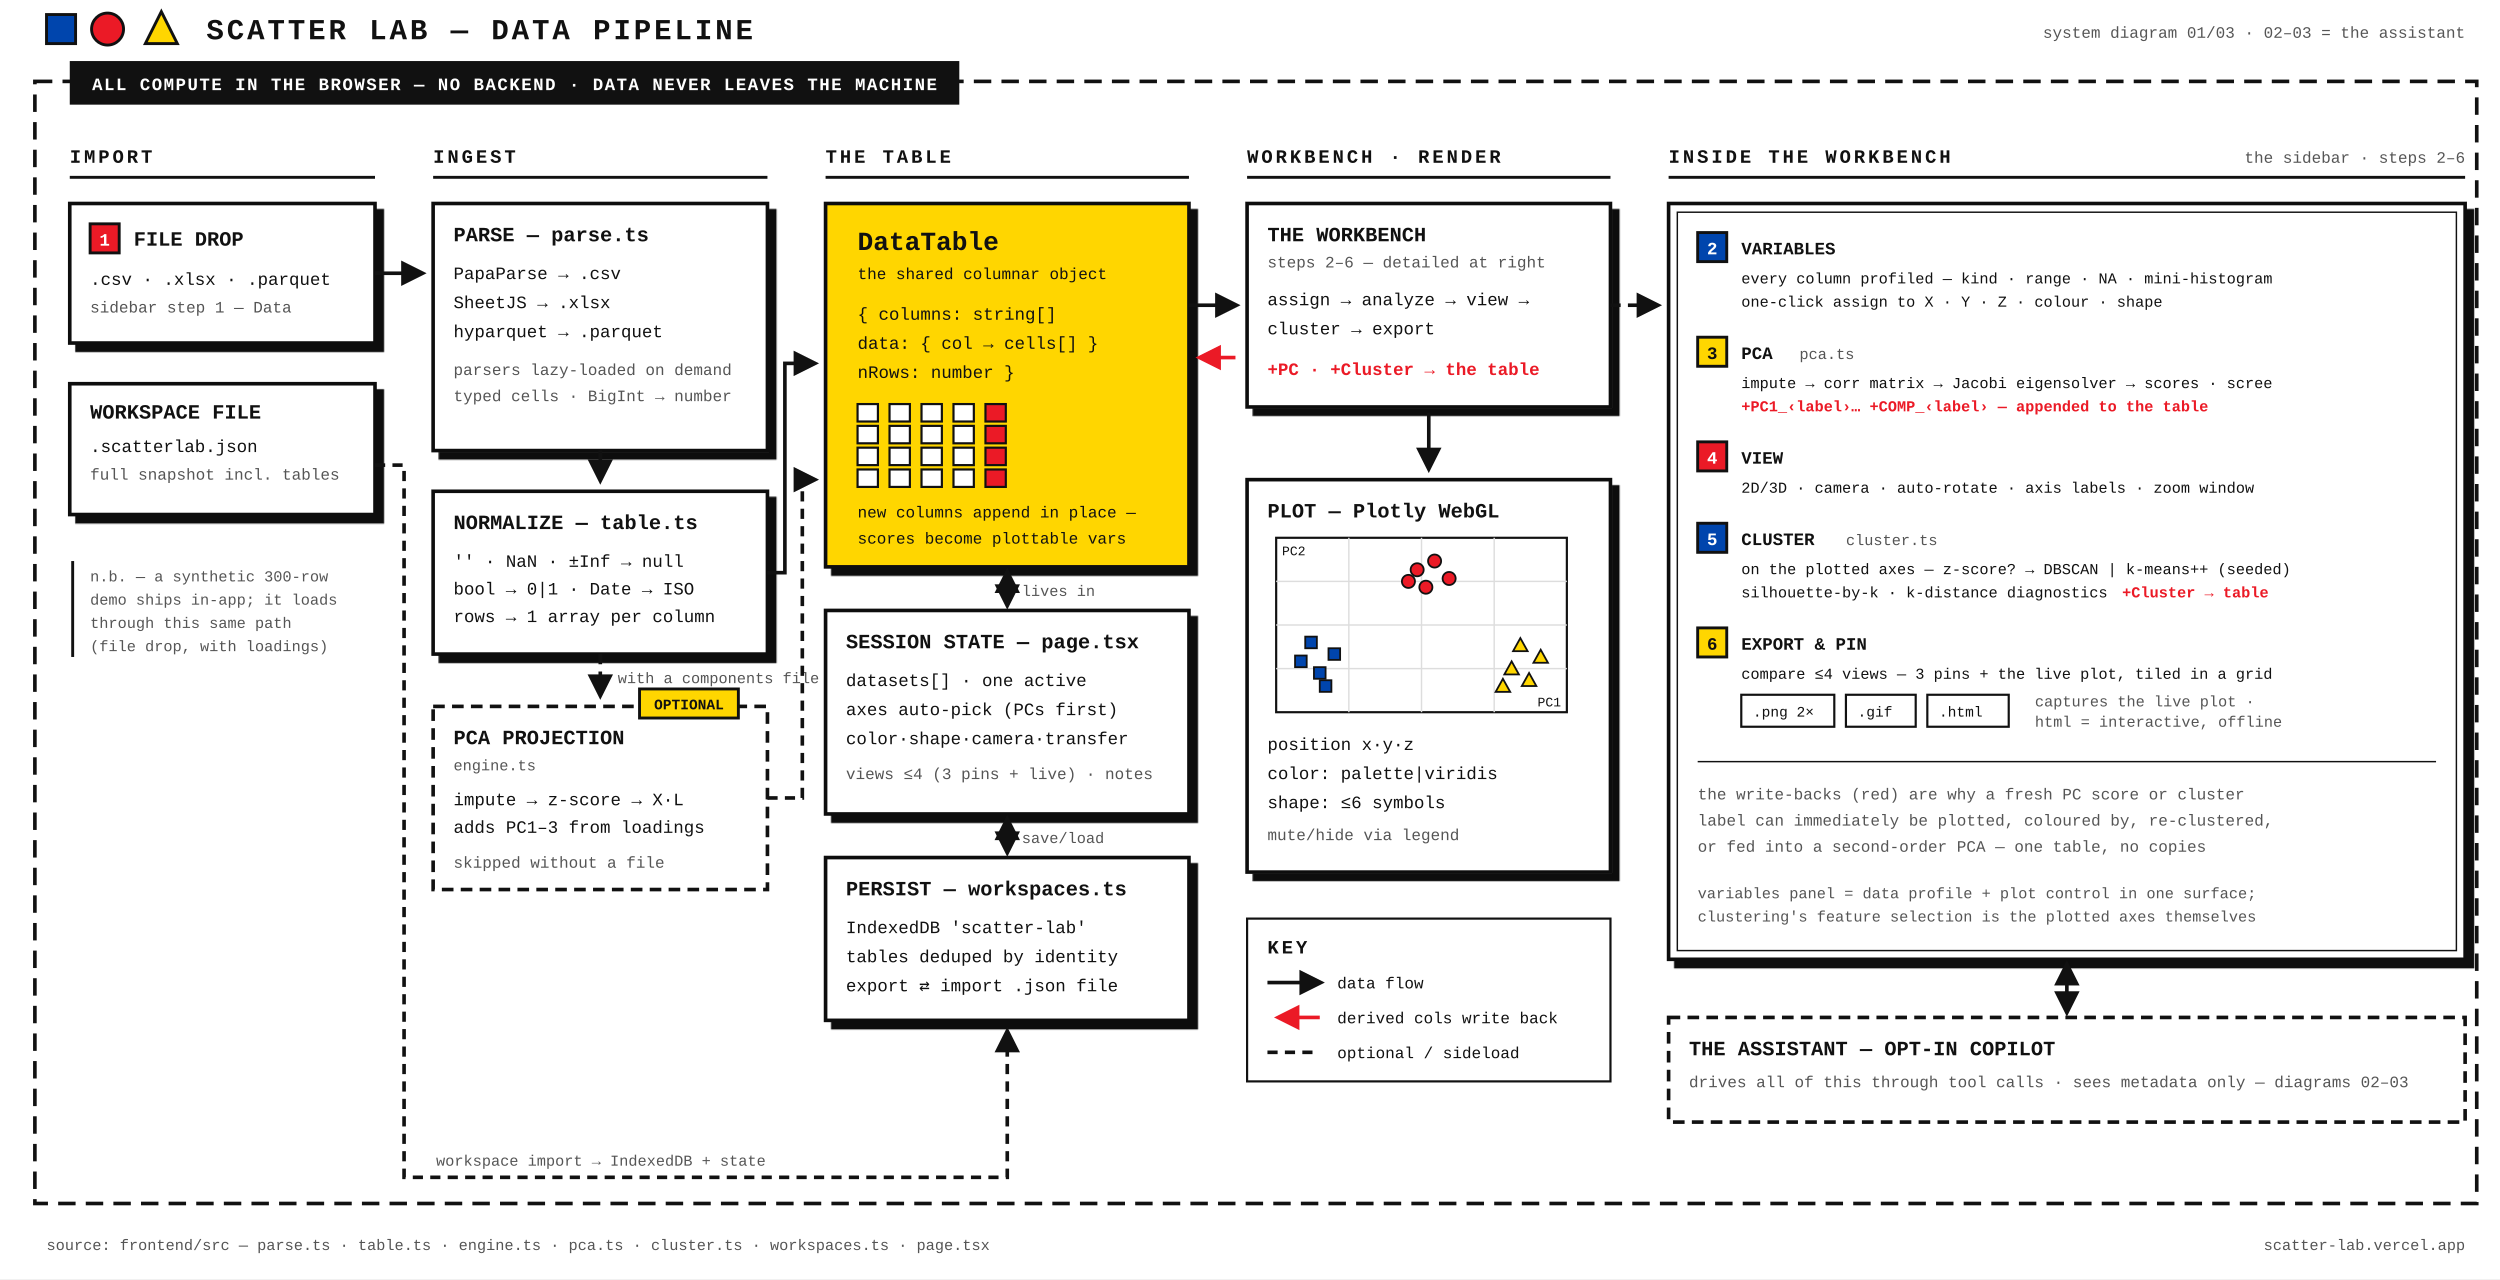
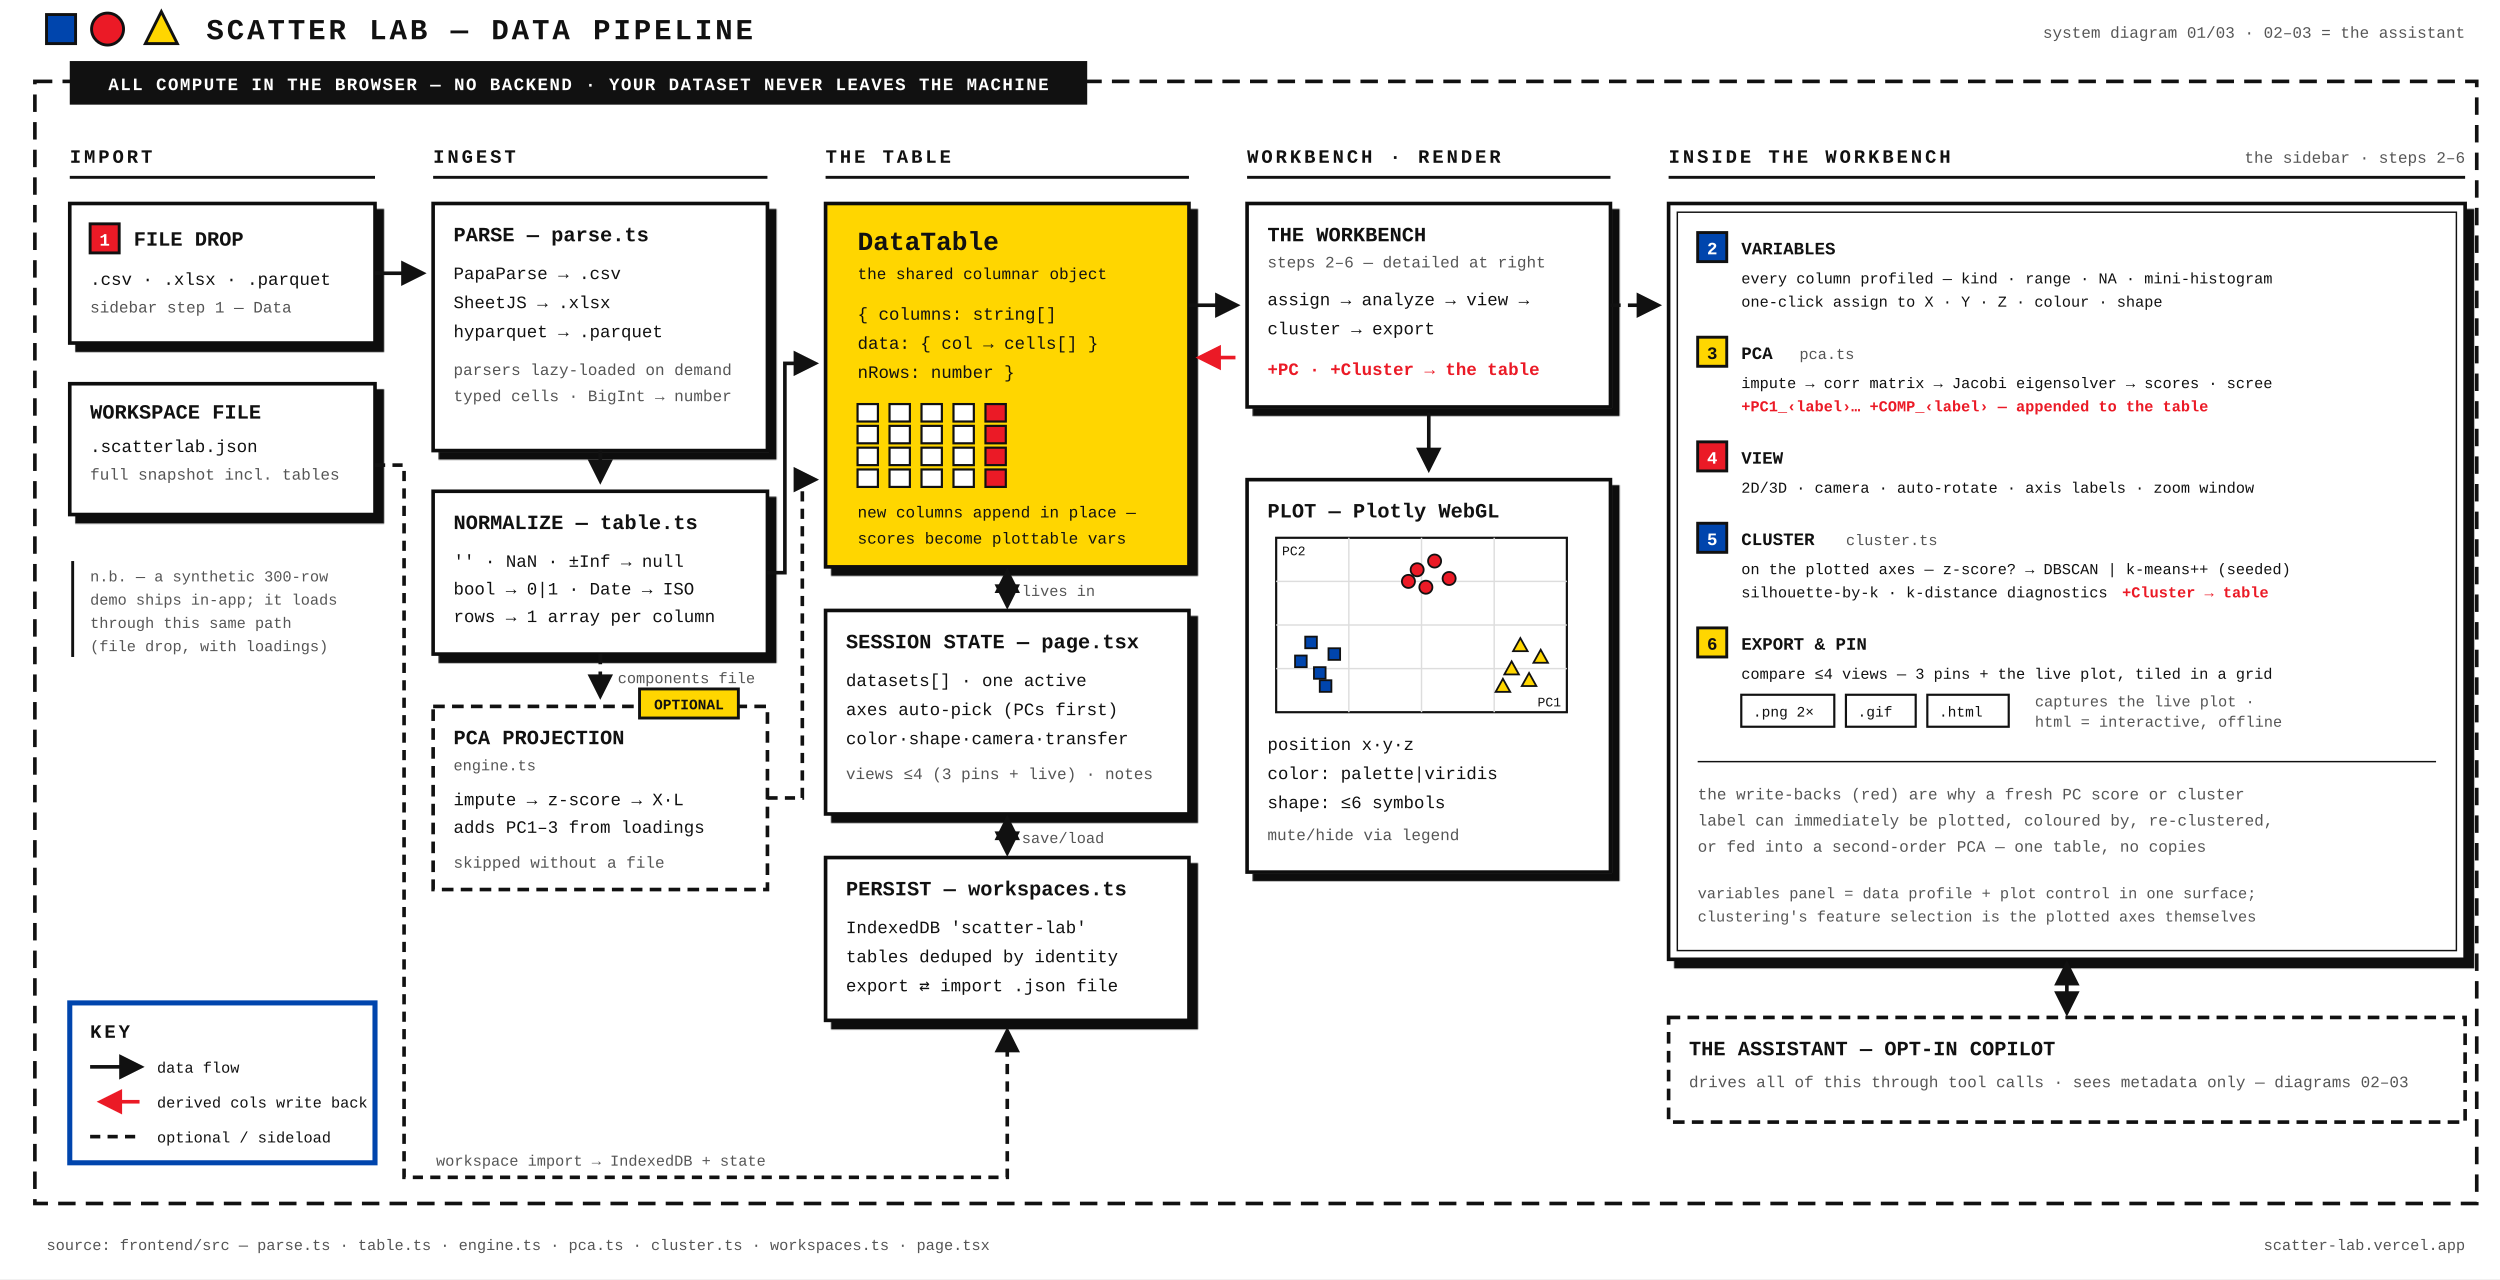
<svg xmlns="http://www.w3.org/2000/svg" viewBox="0 0 1720 880" font-family="'Courier Prime','Courier New',monospace">
  <defs>
    <filter id="hs" x="-5%" y="-5%" width="115%" height="115%">
      <feDropShadow dx="5" dy="5" stdDeviation="0" flood-color="#111111" flood-opacity="1" />
    </filter>
    <marker id="aB" viewBox="0 0 10 10" refX="8" refY="5" markerWidth="7" markerHeight="7" orient="auto-start-reverse">
      <path d="M0,0 L10,5 L0,10 Z" fill="#111111" />
    </marker>
    <marker id="aR" viewBox="0 0 10 10" refX="8" refY="5" markerWidth="7" markerHeight="7" orient="auto-start-reverse">
      <path d="M0,0 L10,5 L0,10 Z" fill="#EB1A26" />
    </marker>
  </defs>
  <style>
    text { fill:#111111; }
    .wt { fill:#ffffff; }
    .lane { font-size:13px; font-weight:700; letter-spacing:2px; }
    .bt   { font-size:14px; font-weight:700; }
    .bt12 { font-size:12px; font-weight:700; }
    .bt18 { font-size:18px; font-weight:700; }
    .b12  { font-size:12px; }
    .c10  { font-size:10.5px; }
    .n11  { font-size:11px; fill:#555555; }
    .n10  { font-size:10.5px; fill:#555555; }
    .red12{ font-size:12px; font-weight:700; fill:#EB1A26; }
    .red10{ font-size:10.5px; font-weight:700; fill:#EB1A26; }
    .box  { fill:#ffffff; stroke:#111111; stroke-width:2.5; }
    .flow { stroke:#111111; stroke-width:2.5; fill:none; }
    .dash { stroke-dasharray:7 5; }
  </style>
  <rect x="0" y="0" width="1720" height="880" fill="#ffffff" />
  <rect x="32" y="10" width="20" height="20" fill="#0045AD" stroke="#111111" stroke-width="2" />
  <circle cx="74" cy="20" r="11" fill="#EB1A26" stroke="#111111" stroke-width="2" />
  <path d="M100,30 L111,8 L122,30 Z" fill="#FFD600" stroke="#111111" stroke-width="2" />
  <text x="142" y="27" font-size="20" font-weight="700" letter-spacing="2">SCATTER LAB — DATA PIPELINE</text>
  <text x="1696" y="26" text-anchor="end" class="n11">system diagram 01/03 · 02–03 = the assistant</text>
  <rect x="24" y="56" width="1680" height="772" fill="none" stroke="#111111" stroke-width="2.5" stroke-dasharray="12 7" />
-   <rect x="48" y="42" width="612" height="30" fill="#111111" />
-   <text x="354" y="62" text-anchor="middle" class="wt" font-size="12" font-weight="700" letter-spacing="1">ALL COMPUTE IN THE BROWSER — NO BACKEND · DATA NEVER LEAVES THE MACHINE</text>
+   <rect x="48" y="42" width="700" height="30" fill="#111111" />
+   <text x="398" y="62" text-anchor="middle" class="wt" font-size="12" font-weight="700" letter-spacing="1">ALL COMPUTE IN THE BROWSER — NO BACKEND · YOUR DATASET NEVER LEAVES THE MACHINE</text>
  <text x="48" y="112" class="lane">IMPORT</text>
  <text x="298" y="112" class="lane">INGEST</text>
  <text x="568" y="112" class="lane">THE TABLE</text>
  <text x="858" y="112" class="lane">WORKBENCH · RENDER</text>
  <text x="1148" y="112" class="lane">INSIDE THE WORKBENCH</text>
  <text x="1696" y="112" text-anchor="end" class="n11">the sidebar · steps 2–6</text>
  <line x1="48" y1="122" x2="258" y2="122" stroke="#111111" stroke-width="2" />
  <line x1="298" y1="122" x2="528" y2="122" stroke="#111111" stroke-width="2" />
  <line x1="568" y1="122" x2="818" y2="122" stroke="#111111" stroke-width="2" />
  <line x1="858" y1="122" x2="1108" y2="122" stroke="#111111" stroke-width="2" />
  <line x1="1148" y1="122" x2="1696" y2="122" stroke="#111111" stroke-width="2" />
  <g id="node-filedrop">
    <rect x="48" y="140" width="210" height="96" class="box" filter="url(#hs)" />
    <rect x="62" y="154" width="20" height="20" fill="#EB1A26" stroke="#111111" stroke-width="2" />
    <text x="72" y="169" text-anchor="middle" class="wt" font-size="12" font-weight="700">1</text>
    <text x="92" y="169" class="bt">FILE DROP</text>
    <text x="62" y="196" class="b12">.csv · .xlsx · .parquet</text>
    <text x="62" y="215" class="n11">sidebar step 1 — Data</text>
  </g>
  <g id="node-workspacefile">
    <rect x="48" y="264" width="210" height="90" class="box" filter="url(#hs)" />
    <text x="62" y="288" class="bt">WORKSPACE FILE</text>
    <text x="62" y="311" class="b12">.scatterlab.json</text>
    <text x="62" y="330" class="n11">full snapshot incl. tables</text>
  </g>
  <g id="note-demo">
    <line x1="50" y1="386" x2="50" y2="452" stroke="#111111" stroke-width="2" />
    <text x="62" y="400" class="n10">n.b. — a synthetic 300-row</text>
    <text x="62" y="416" class="n10">demo ships in-app; it loads</text>
    <text x="62" y="432" class="n10">through this same path</text>
    <text x="62" y="448" class="n10">(file drop, with loadings)</text>
  </g>
  <g id="node-parse">
    <rect x="298" y="140" width="230" height="170" class="box" filter="url(#hs)" />
    <text x="312" y="166" class="bt">PARSE — parse.ts</text>
    <text x="312" y="192" class="b12">PapaParse → .csv</text>
    <text x="312" y="212" class="b12">SheetJS   → .xlsx</text>
    <text x="312" y="232" class="b12">hyparquet → .parquet</text>
    <text x="312" y="258" class="n11">parsers lazy-loaded on demand</text>
    <text x="312" y="276" class="n11">typed cells · BigInt → number</text>
  </g>
  <g id="node-normalize">
    <rect x="298" y="338" width="230" height="112" class="box" filter="url(#hs)" />
    <text x="312" y="364" class="bt">NORMALIZE — table.ts</text>
    <text x="312" y="390" class="b12">'' · NaN · ±Inf → null</text>
    <text x="312" y="409" class="b12">bool → 0|1 · Date → ISO</text>
    <text x="312" y="428" class="b12">rows → 1 array per column</text>
  </g>
  <g id="node-projection">
    <rect x="298" y="486" width="230" height="126" fill="#ffffff" stroke="#111111" stroke-width="2.5" stroke-dasharray="8 5" />
    <rect x="440" y="474" width="68" height="20" fill="#FFD600" stroke="#111111" stroke-width="2" />
    <text x="474" y="488" text-anchor="middle" font-size="10" font-weight="700">OPTIONAL</text>
    <text x="312" y="512" class="bt">PCA PROJECTION</text>
    <text x="312" y="530" class="n10">engine.ts</text>
    <text x="312" y="554" class="b12">impute → z-score → X·L</text>
    <text x="312" y="573" class="b12">adds PC1–3 from loadings</text>
    <text x="312" y="597" class="n11">skipped without a file</text>
  </g>
  <g id="node-hub">
    <rect x="568" y="140" width="250" height="250" fill="#FFD600" stroke="#111111" stroke-width="2.5" filter="url(#hs)" />
    <text x="590" y="172" class="bt18">DataTable</text>
    <text x="590" y="192" font-size="11">the shared columnar object</text>
    <text x="590" y="220" class="b12">{ columns: string[]</text>
    <text x="590" y="240" class="b12">  data: { col → cells[] }</text>
    <text x="590" y="260" class="b12">  nRows: number }</text>
    <g stroke="#111111" stroke-width="1.5">
      <rect x="590" y="278" width="14" height="12" fill="#ffffff" />
      <rect x="590" y="293" width="14" height="12" fill="#ffffff" />
      <rect x="590" y="308" width="14" height="12" fill="#ffffff" />
      <rect x="590" y="323" width="14" height="12" fill="#ffffff" />
      <rect x="612" y="278" width="14" height="12" fill="#ffffff" />
      <rect x="612" y="293" width="14" height="12" fill="#ffffff" />
      <rect x="612" y="308" width="14" height="12" fill="#ffffff" />
      <rect x="612" y="323" width="14" height="12" fill="#ffffff" />
      <rect x="634" y="278" width="14" height="12" fill="#ffffff" />
      <rect x="634" y="293" width="14" height="12" fill="#ffffff" />
      <rect x="634" y="308" width="14" height="12" fill="#ffffff" />
      <rect x="634" y="323" width="14" height="12" fill="#ffffff" />
      <rect x="656" y="278" width="14" height="12" fill="#ffffff" />
      <rect x="656" y="293" width="14" height="12" fill="#ffffff" />
      <rect x="656" y="308" width="14" height="12" fill="#ffffff" />
      <rect x="656" y="323" width="14" height="12" fill="#ffffff" />
      <rect x="678" y="278" width="14" height="12" fill="#EB1A26" />
      <rect x="678" y="293" width="14" height="12" fill="#EB1A26" />
      <rect x="678" y="308" width="14" height="12" fill="#EB1A26" />
      <rect x="678" y="323" width="14" height="12" fill="#EB1A26" />
    </g>
    <text x="590" y="356" font-size="11">new columns append in place —</text>
    <text x="590" y="374" font-size="11">scores become plottable vars</text>
  </g>
  <g id="node-state">
    <rect x="568" y="420" width="250" height="140" class="box" filter="url(#hs)" />
    <text x="582" y="446" class="bt">SESSION STATE — page.tsx</text>
    <text x="582" y="472" class="b12">datasets[] · one active</text>
    <text x="582" y="492" class="b12">axes auto-pick (PCs first)</text>
    <text x="582" y="512" class="b12">color·shape·camera·transfer</text>
    <text x="582" y="536" class="n11">views ≤4 (3 pins + live) · notes</text>
  </g>
  <g id="node-persist">
    <rect x="568" y="590" width="250" height="112" class="box" filter="url(#hs)" />
    <text x="582" y="616" class="bt">PERSIST — workspaces.ts</text>
    <text x="582" y="642" class="b12">IndexedDB 'scatter-lab'</text>
    <text x="582" y="662" class="b12">tables deduped by identity</text>
    <text x="582" y="682" class="b12">export ⇄ import .json file</text>
  </g>
  <g id="node-workbench">
    <rect x="858" y="140" width="250" height="140" class="box" filter="url(#hs)" />
    <text x="872" y="166" class="bt">THE WORKBENCH</text>
    <text x="872" y="184" class="n11">steps 2–6 — detailed at right</text>
    <text x="872" y="210" class="b12">assign → analyze → view →</text>
    <text x="872" y="230" class="b12">cluster → export</text>
    <text x="872" y="258" class="red12">+PC · +Cluster → the table</text>
  </g>
  <g id="node-plot">
    <rect x="858" y="330" width="250" height="270" class="box" filter="url(#hs)" />
    <text x="872" y="356" class="bt">PLOT — Plotly WebGL</text>
    <rect x="878" y="370" width="200" height="120" fill="#ffffff" stroke="#111111" stroke-width="1.5" />
    <g stroke="#dddddd" stroke-width="1">
      <line x1="928" y1="370" x2="928" y2="490" />
      <line x1="978" y1="370" x2="978" y2="490" />
      <line x1="1028" y1="370" x2="1028" y2="490" />
      <line x1="878" y1="400" x2="1078" y2="400" />
      <line x1="878" y1="430" x2="1078" y2="430" />
      <line x1="878" y1="460" x2="1078" y2="460" />
    </g>
    <g fill="#0045AD" stroke="#111111" stroke-width="1.25">
      <rect x="891" y="451" width="8" height="8" />
      <rect x="904" y="459" width="8" height="8" />
      <rect x="898" y="438" width="8" height="8" />
      <rect x="914" y="446" width="8" height="8" />
      <rect x="908" y="468" width="8" height="8" />
    </g>
    <g fill="#EB1A26" stroke="#111111" stroke-width="1.25">
      <circle cx="975" cy="392" r="4.5" />
      <circle cx="987" cy="386" r="4.5" />
      <circle cx="981" cy="404" r="4.5" />
      <circle cx="997" cy="398" r="4.5" />
      <circle cx="969" cy="400" r="4.5" />
    </g>
    <g fill="#FFD600" stroke="#111111" stroke-width="1.25">
      <path d="M1035,464 L1040,455 L1045,464 Z" />
      <path d="M1047,472 L1052,463 L1057,472 Z" />
      <path d="M1041,448 L1046,439 L1051,448 Z" />
      <path d="M1055,456 L1060,447 L1065,456 Z" />
      <path d="M1029,476 L1034,467 L1039,476 Z" />
    </g>
    <text x="1074" y="486" text-anchor="end" font-size="9" fill="#555555">PC1</text>
    <text x="882" y="382" font-size="9" fill="#555555">PC2</text>
    <text x="872" y="516" class="b12">position x·y·z</text>
    <text x="872" y="536" class="b12">color: palette|viridis</text>
    <text x="872" y="556" class="b12">shape: ≤6 symbols</text>
    <text x="872" y="578" class="n11">mute/hide via legend</text>
  </g>
  <g id="node-key">
-     <rect x="858" y="632" width="250" height="112" fill="#ffffff" stroke="#111111" stroke-width="1.5" />
-     <text x="872" y="656" font-size="13" font-weight="700" letter-spacing="2">KEY</text>
-     <line x1="872" y1="676" x2="908" y2="676" class="flow" marker-end="url(#aB)" />
-     <text x="920" y="680" font-size="11">data flow</text>
-     <line x1="908" y1="700" x2="880" y2="700" stroke="#EB1A26" stroke-width="2.5" marker-end="url(#aR)" />
-     <text x="920" y="704" font-size="11">derived cols write back</text>
-     <line x1="872" y1="724" x2="908" y2="724" class="flow dash" />
-     <text x="920" y="728" font-size="11">optional / sideload</text>
+     <rect x="48" y="690" width="210" height="110" fill="#ffffff" stroke="#0045AD" stroke-width="3.5" />
+     <text x="62" y="714" font-size="13" font-weight="700" letter-spacing="2">KEY</text>
+     <line x1="62" y1="734" x2="96" y2="734" class="flow" marker-end="url(#aB)" />
+     <text x="108" y="738" font-size="10.5">data flow</text>
+     <line x1="96" y1="758" x2="70" y2="758" stroke="#EB1A26" stroke-width="2.5" marker-end="url(#aR)" />
+     <text x="108" y="762" font-size="10.5">derived cols write back</text>
+     <line x1="62" y1="782" x2="96" y2="782" class="flow dash" />
+     <text x="108" y="786" font-size="10.5">optional / sideload</text>
  </g>
  <g id="node-detail">
    <rect x="1148" y="140" width="548" height="520" class="box" filter="url(#hs)" />
    <rect x="1154" y="146" width="536" height="508" fill="none" stroke="#111111" stroke-width="1" />
    <rect x="1168" y="160" width="20" height="20" fill="#0045AD" stroke="#111111" stroke-width="2" />
    <text x="1178" y="175" text-anchor="middle" class="wt" font-size="12" font-weight="700">2</text>
    <text x="1198" y="175" class="bt12">VARIABLES</text>
    <text x="1198" y="195" class="c10">every column profiled — kind · range · NA · mini-histogram</text>
    <text x="1198" y="211" class="c10">one-click assign to X · Y · Z · colour · shape</text>
    <rect x="1168" y="232" width="20" height="20" fill="#FFD600" stroke="#111111" stroke-width="2" />
    <text x="1178" y="247" text-anchor="middle" font-size="12" font-weight="700">3</text>
    <text x="1198" y="247" class="bt12">PCA</text>
    <text x="1238" y="247" class="n10">pca.ts</text>
    <text x="1198" y="267" class="c10">impute → corr matrix → Jacobi eigensolver → scores · scree</text>
    <text x="1198" y="283" class="red10">+PC1_‹label›… +COMP_‹label› — appended to the table</text>
    <rect x="1168" y="304" width="20" height="20" fill="#EB1A26" stroke="#111111" stroke-width="2" />
    <text x="1178" y="319" text-anchor="middle" class="wt" font-size="12" font-weight="700">4</text>
    <text x="1198" y="319" class="bt12">VIEW</text>
    <text x="1198" y="339" class="c10">2D/3D · camera · auto-rotate · axis labels · zoom window</text>
    <rect x="1168" y="360" width="20" height="20" fill="#0045AD" stroke="#111111" stroke-width="2" />
    <text x="1178" y="375" text-anchor="middle" class="wt" font-size="12" font-weight="700">5</text>
    <text x="1198" y="375" class="bt12">CLUSTER</text>
    <text x="1270" y="375" class="n10">cluster.ts</text>
    <text x="1198" y="395" class="c10">on the plotted axes — z-score? → DBSCAN | k-means++ (seeded)</text>
    <text x="1198" y="411" class="c10">silhouette-by-k · k-distance diagnostics</text>
    <text x="1460" y="411" class="red10">+Cluster → table</text>
    <rect x="1168" y="432" width="20" height="20" fill="#FFD600" stroke="#111111" stroke-width="2" />
    <text x="1178" y="447" text-anchor="middle" font-size="12" font-weight="700">6</text>
    <text x="1198" y="447" class="bt12">EXPORT &amp; PIN</text>
    <text x="1198" y="467" class="c10">compare ≤4 views — 3 pins + the live plot, tiled in a grid</text>
    <rect x="1198" y="478" width="64" height="22" fill="#ffffff" stroke="#111111" stroke-width="1.5" />
    <text x="1206" y="493" font-size="10">.png 2×</text>
    <rect x="1270" y="478" width="48" height="22" fill="#ffffff" stroke="#111111" stroke-width="1.5" />
    <text x="1278" y="493" font-size="10">.gif</text>
    <rect x="1326" y="478" width="56" height="22" fill="#ffffff" stroke="#111111" stroke-width="1.5" />
    <text x="1334" y="493" font-size="10">.html</text>
    <text x="1400" y="486" class="n10">captures the live plot ·</text>
    <text x="1400" y="500" class="n10">html = interactive, offline</text>
    <line x1="1168" y1="524" x2="1676" y2="524" stroke="#111111" stroke-width="1" />
    <text x="1168" y="550" class="n11">the write-backs (red) are why a fresh PC score or cluster</text>
    <text x="1168" y="568" class="n11">label can immediately be plotted, coloured by, re-clustered,</text>
    <text x="1168" y="586" class="n11">or fed into a second-order PCA — one table, no copies</text>
    <text x="1168" y="618" class="n10">variables panel = data profile + plot control in one surface;</text>
    <text x="1168" y="634" class="n10">clustering's feature selection is the plotted axes themselves</text>
  </g>
  <g id="node-assistant">
    <rect x="1148" y="700" width="548" height="72" fill="#ffffff" stroke="#111111" stroke-width="2.5" stroke-dasharray="8 5" />
    <text x="1162" y="726" class="bt">THE ASSISTANT — OPT-IN COPILOT</text>
    <text x="1162" y="748" class="n11">drives all of this through tool calls · sees metadata only — diagrams 02–03</text>
  </g>
  <line x1="1422" y1="664" x2="1422" y2="696" class="flow dash" marker-start="url(#aB)" marker-end="url(#aB)" />
  <path d="M258,188 H290" class="flow" marker-end="url(#aB)" />
  <path d="M258,320 H278 V810 H693 V710" class="flow dash" marker-end="url(#aB)" />
  <text x="300" y="802" class="n10">workspace import → IndexedDB + state</text>
  <path d="M413,310 V330" class="flow" marker-end="url(#aB)" />
  <path d="M528,394 H540 V250 H560" class="flow" marker-end="url(#aB)" />
  <path d="M413,450 V478" class="flow dash" marker-end="url(#aB)" />
-   <text x="425" y="470" class="n10">with a components file</text>
+   <text x="425" y="470" class="n10">components file</text>
  <path d="M528,549 H552 V330 H560" class="flow dash" marker-end="url(#aB)" />
  <line x1="693" y1="394" x2="693" y2="416" class="flow" marker-start="url(#aB)" marker-end="url(#aB)" />
  <text x="703" y="410" class="n10">lives in</text>
  <line x1="693" y1="564" x2="693" y2="586" class="flow" marker-start="url(#aB)" marker-end="url(#aB)" />
  <text x="703" y="580" class="n10">save/load</text>
  <path d="M818,210 H850" class="flow" marker-end="url(#aB)" />
  <path d="M850,246 H826" stroke="#EB1A26" stroke-width="2.5" fill="none" marker-end="url(#aR)" />
  <path d="M983,284 V322" class="flow" marker-end="url(#aB)" />
  <path d="M1108,210 H1140" class="flow dash" marker-end="url(#aB)" />
  <text x="32" y="860" class="n10">source: frontend/src — parse.ts · table.ts · engine.ts · pca.ts · cluster.ts · workspaces.ts · page.tsx</text>
  <text x="1696" y="860" text-anchor="end" class="n10">scatter-lab.vercel.app</text>
</svg>
